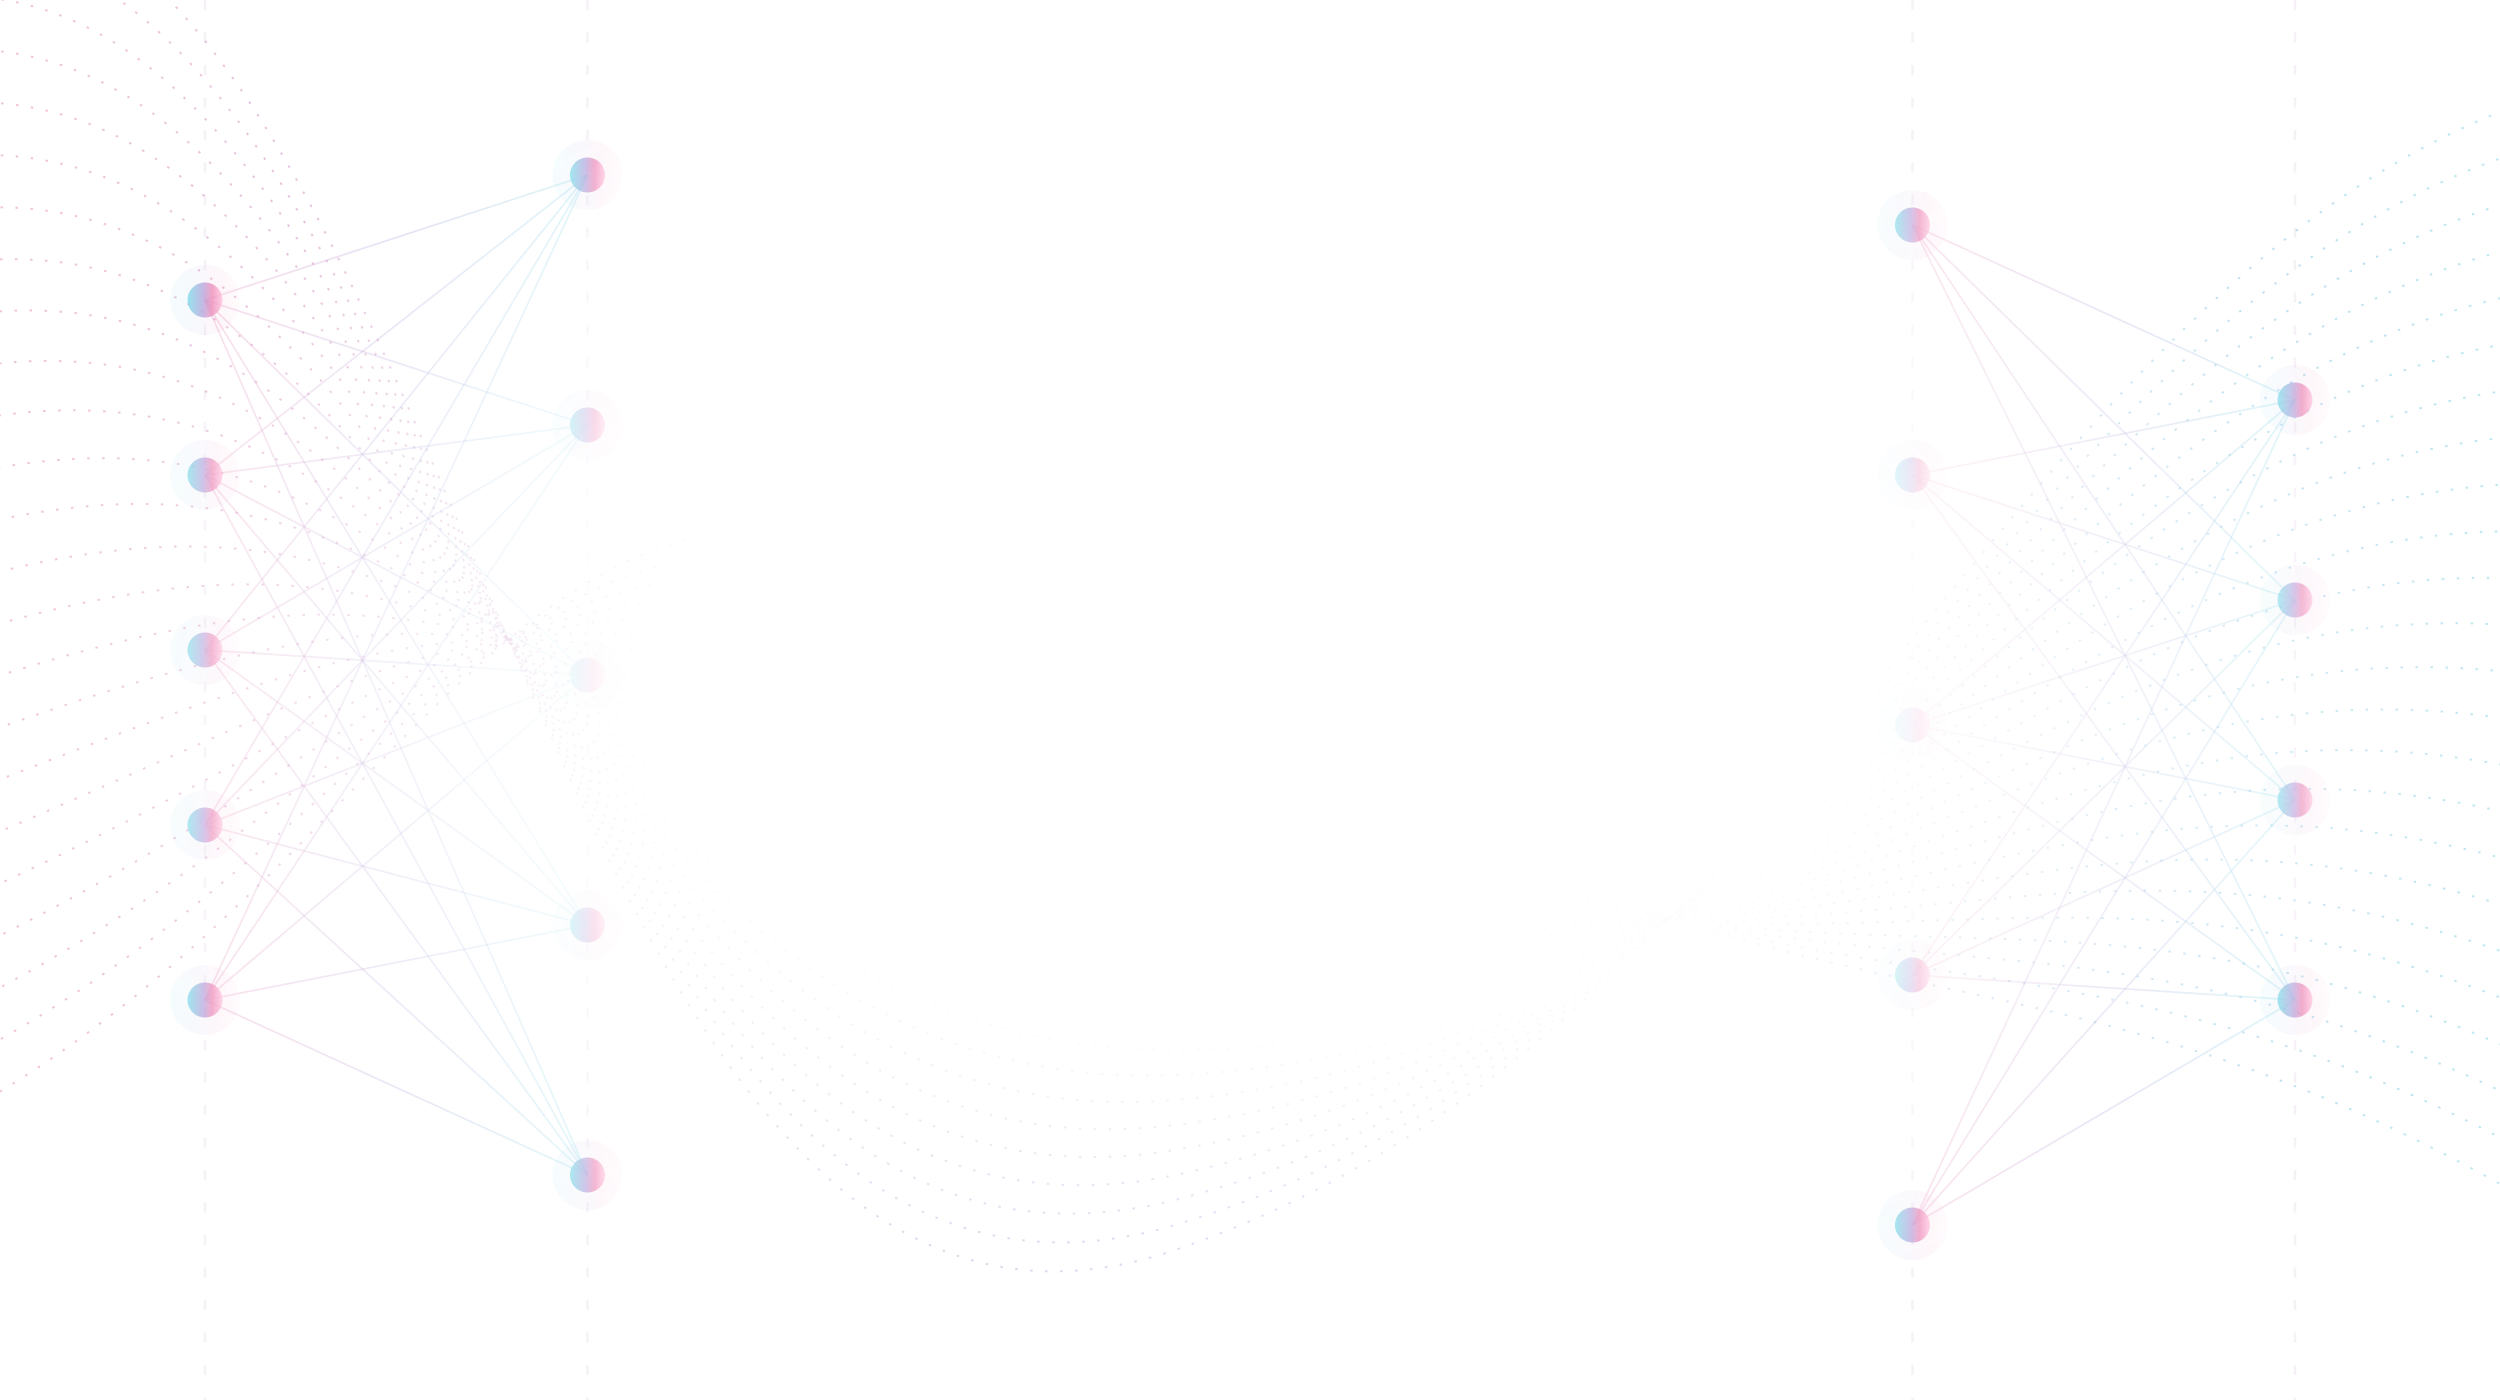
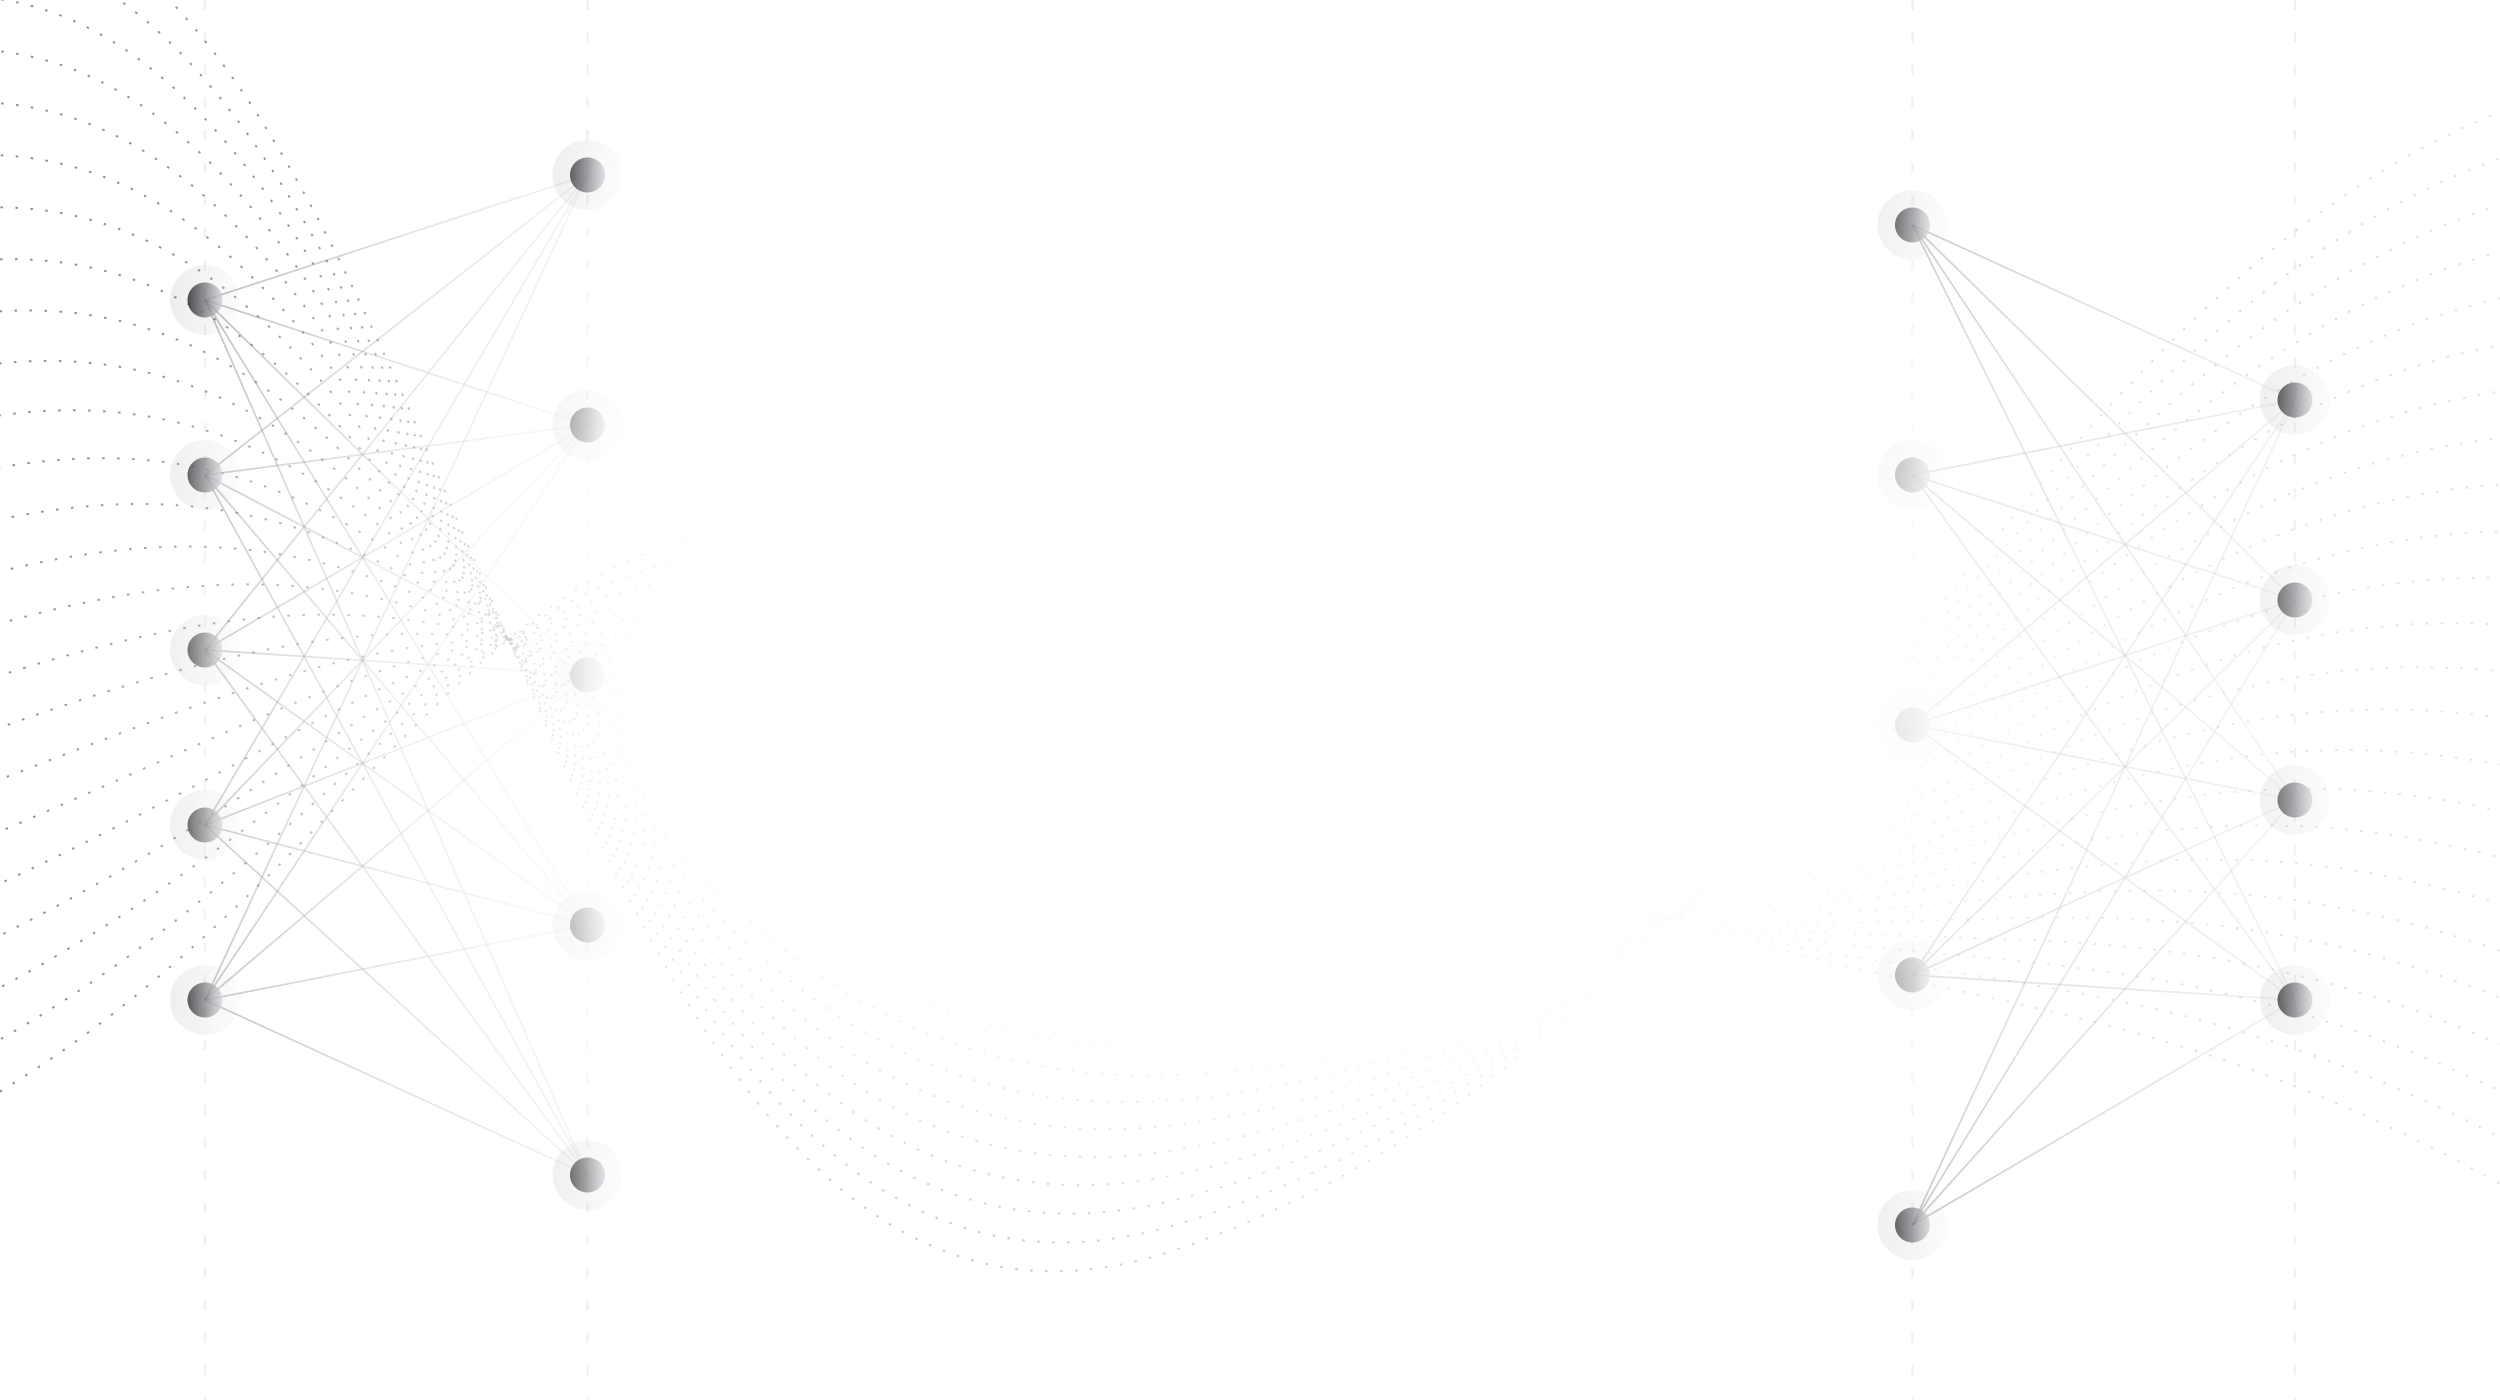
<svg xmlns="http://www.w3.org/2000/svg" width="1000" height="560" viewBox="0 0 1000 560" fill="none">
  <defs>
    <linearGradient id="signal">
-       <stop stop-color="#ec8bb8" />
-       <stop offset=".5" stop-color="#a295d4" />
-       <stop offset="1" stop-color="#79dce8" />
+       <stop stop-color="#1d1d1f" />
+       <stop offset=".5" stop-color="#86868b" />
+       <stop offset="1" stop-color="#d2d2d7" />
    </linearGradient>
    <linearGradient id="node">
-       <stop stop-color="#79dce8" />
-       <stop offset=".45" stop-color="#b6a5dc" />
-       <stop offset=".7" stop-color="#ec8bb8" />
-       <stop offset="1" stop-color="#ffc5df" />
+       <stop stop-color="#1d1d1f" />
+       <stop offset=".45" stop-color="#6e6e73" />
+       <stop offset=".7" stop-color="#a1a1a6" />
+       <stop offset="1" stop-color="#d2d2d7" />
    </linearGradient>
    <radialGradient id="fade">
      <stop stop-color="white" stop-opacity="0" />
      <stop offset=".48" stop-color="white" stop-opacity=".05" />
      <stop offset=".8" stop-color="white" stop-opacity=".7" />
      <stop offset="1" stop-color="white" />
    </radialGradient>
    <mask id="edges">
      <rect width="1000" height="560" fill="url(#fade)" />
    </mask>
  </defs>
  <g mask="url(#edges)">
    <path d="M-70 -35 C190 -135 190 595 470 500 S820 40 1090 25" stroke="url(#signal)" stroke-width=".8" stroke-dasharray="1 5" opacity=".52" />
    <path d="M-70 -13 C190 -113 190 573 470 490 S820 53 1090 47" stroke="url(#signal)" stroke-width=".8" stroke-dasharray="1 5" opacity=".52" />
    <path d="M-70 9 C190 -91 190 551 470 480 S820 66 1090 69" stroke="url(#signal)" stroke-width=".8" stroke-dasharray="1 5" opacity=".52" />
    <path d="M-70 31 C190 -69 190 529 470 470 S820 79 1090 91" stroke="url(#signal)" stroke-width=".8" stroke-dasharray="1 5" opacity=".52" />
    <path d="M-70 53 C190 -47 190 507 470 460 S820 92 1090 113" stroke="url(#signal)" stroke-width=".8" stroke-dasharray="1 5" opacity=".52" />
    <path d="M-70 75 C190 -25 190 485 470 450 S820 105 1090 135" stroke="url(#signal)" stroke-width=".8" stroke-dasharray="1 5" opacity=".52" />
    <path d="M-70 97 C190 -3 190 463 470 440 S820 118 1090 157" stroke="url(#signal)" stroke-width=".8" stroke-dasharray="1 5" opacity=".52" />
    <path d="M-70 119 C190 19 190 441 470 430 S820 131 1090 179" stroke="url(#signal)" stroke-width=".8" stroke-dasharray="1 5" opacity=".52" />
    <path d="M-70 141 C190 41 190 419 470 420 S820 144 1090 201" stroke="url(#signal)" stroke-width=".8" stroke-dasharray="1 5" opacity=".52" />
    <path d="M-70 163 C190 63 190 397 470 410 S820 157 1090 223" stroke="url(#signal)" stroke-width=".8" stroke-dasharray="1 5" opacity=".52" />
    <path d="M-70 185 C190 85 190 375 470 400 S820 170 1090 245" stroke="url(#signal)" stroke-width=".8" stroke-dasharray="1 5" opacity=".52" />
    <path d="M-70 207 C190 107 190 353 470 390 S820 183 1090 267" stroke="url(#signal)" stroke-width=".8" stroke-dasharray="1 5" opacity=".52" />
    <path d="M-70 229 C190 129 190 331 470 380 S820 196 1090 289" stroke="url(#signal)" stroke-width=".8" stroke-dasharray="1 5" opacity=".52" />
    <path d="M-70 251 C190 151 190 309 470 370 S820 209 1090 311" stroke="url(#signal)" stroke-width=".8" stroke-dasharray="1 5" opacity=".52" />
    <path d="M-70 273 C190 173 190 287 470 360 S820 222 1090 333" stroke="url(#signal)" stroke-width=".8" stroke-dasharray="1 5" opacity=".52" />
    <path d="M-70 295 C190 195 190 265 470 350 S820 235 1090 355" stroke="url(#signal)" stroke-width=".8" stroke-dasharray="1 5" opacity=".52" />
    <path d="M-70 317 C190 217 190 243 470 340 S820 248 1090 377" stroke="url(#signal)" stroke-width=".8" stroke-dasharray="1 5" opacity=".52" />
    <path d="M-70 339 C190 239 190 221 470 330 S820 261 1090 399" stroke="url(#signal)" stroke-width=".8" stroke-dasharray="1 5" opacity=".52" />
    <path d="M-70 361 C190 261 190 199 470 320 S820 274 1090 421" stroke="url(#signal)" stroke-width=".8" stroke-dasharray="1 5" opacity=".52" />
    <path d="M-70 383 C190 283 190 177 470 310 S820 287 1090 443" stroke="url(#signal)" stroke-width=".8" stroke-dasharray="1 5" opacity=".52" />
    <path d="M-70 405 C190 305 190 155 470 300 S820 300 1090 465" stroke="url(#signal)" stroke-width=".8" stroke-dasharray="1 5" opacity=".52" />
    <path d="M-70 427 C190 327 190 133 470 290 S820 313 1090 487" stroke="url(#signal)" stroke-width=".8" stroke-dasharray="1 5" opacity=".52" />
    <path d="M-70 449 C190 349 190 111 470 280 S820 326 1090 509" stroke="url(#signal)" stroke-width=".8" stroke-dasharray="1 5" opacity=".52" />
    <path d="M-70 471 C190 371 190 89 470 270 S820 339 1090 531" stroke="url(#signal)" stroke-width=".8" stroke-dasharray="1 5" opacity=".52" />
    <path d="M82 120L235 70" stroke="url(#signal)" stroke-width=".7" opacity=".28" />
    <path d="M82 120L235 170" stroke="url(#signal)" stroke-width=".7" opacity=".28" />
    <path d="M82 120L235 270" stroke="url(#signal)" stroke-width=".7" opacity=".28" />
    <path d="M82 120L235 370" stroke="url(#signal)" stroke-width=".7" opacity=".28" />
    <path d="M82 120L235 470" stroke="url(#signal)" stroke-width=".7" opacity=".28" />
    <path d="M82 190L235 70" stroke="url(#signal)" stroke-width=".7" opacity=".28" />
    <path d="M82 190L235 170" stroke="url(#signal)" stroke-width=".7" opacity=".28" />
    <path d="M82 190L235 270" stroke="url(#signal)" stroke-width=".7" opacity=".28" />
    <path d="M82 190L235 370" stroke="url(#signal)" stroke-width=".7" opacity=".28" />
    <path d="M82 190L235 470" stroke="url(#signal)" stroke-width=".7" opacity=".28" />
    <path d="M82 260L235 70" stroke="url(#signal)" stroke-width=".7" opacity=".28" />
    <path d="M82 260L235 170" stroke="url(#signal)" stroke-width=".7" opacity=".28" />
    <path d="M82 260L235 270" stroke="url(#signal)" stroke-width=".7" opacity=".28" />
    <path d="M82 260L235 370" stroke="url(#signal)" stroke-width=".7" opacity=".28" />
    <path d="M82 260L235 470" stroke="url(#signal)" stroke-width=".7" opacity=".28" />
    <path d="M82 330L235 70" stroke="url(#signal)" stroke-width=".7" opacity=".28" />
    <path d="M82 330L235 170" stroke="url(#signal)" stroke-width=".7" opacity=".28" />
    <path d="M82 330L235 270" stroke="url(#signal)" stroke-width=".7" opacity=".28" />
    <path d="M82 330L235 370" stroke="url(#signal)" stroke-width=".7" opacity=".28" />
    <path d="M82 330L235 470" stroke="url(#signal)" stroke-width=".7" opacity=".28" />
    <path d="M82 400L235 70" stroke="url(#signal)" stroke-width=".7" opacity=".28" />
    <path d="M82 400L235 170" stroke="url(#signal)" stroke-width=".7" opacity=".28" />
    <path d="M82 400L235 270" stroke="url(#signal)" stroke-width=".7" opacity=".28" />
    <path d="M82 400L235 370" stroke="url(#signal)" stroke-width=".7" opacity=".28" />
    <path d="M82 400L235 470" stroke="url(#signal)" stroke-width=".7" opacity=".28" />
    <path d="M765 90L918 160" stroke="url(#signal)" stroke-width=".7" opacity=".28" />
    <path d="M765 90L918 240" stroke="url(#signal)" stroke-width=".7" opacity=".28" />
    <path d="M765 90L918 320" stroke="url(#signal)" stroke-width=".7" opacity=".28" />
    <path d="M765 90L918 400" stroke="url(#signal)" stroke-width=".7" opacity=".28" />
    <path d="M765 190L918 160" stroke="url(#signal)" stroke-width=".7" opacity=".28" />
    <path d="M765 190L918 240" stroke="url(#signal)" stroke-width=".7" opacity=".28" />
    <path d="M765 190L918 320" stroke="url(#signal)" stroke-width=".7" opacity=".28" />
    <path d="M765 190L918 400" stroke="url(#signal)" stroke-width=".7" opacity=".28" />
    <path d="M765 290L918 160" stroke="url(#signal)" stroke-width=".7" opacity=".28" />
    <path d="M765 290L918 240" stroke="url(#signal)" stroke-width=".7" opacity=".28" />
    <path d="M765 290L918 320" stroke="url(#signal)" stroke-width=".7" opacity=".28" />
    <path d="M765 290L918 400" stroke="url(#signal)" stroke-width=".7" opacity=".28" />
    <path d="M765 390L918 160" stroke="url(#signal)" stroke-width=".7" opacity=".28" />
    <path d="M765 390L918 240" stroke="url(#signal)" stroke-width=".7" opacity=".28" />
    <path d="M765 390L918 320" stroke="url(#signal)" stroke-width=".7" opacity=".28" />
    <path d="M765 390L918 400" stroke="url(#signal)" stroke-width=".7" opacity=".28" />
    <path d="M765 490L918 160" stroke="url(#signal)" stroke-width=".7" opacity=".28" />
    <path d="M765 490L918 240" stroke="url(#signal)" stroke-width=".7" opacity=".28" />
    <path d="M765 490L918 320" stroke="url(#signal)" stroke-width=".7" opacity=".28" />
    <path d="M765 490L918 400" stroke="url(#signal)" stroke-width=".7" opacity=".28" />
-     <path d="M82 0V560" stroke="#b796c4" stroke-dasharray="4 9" opacity=".13" />
+     <path d="M82 0V560" stroke="#8e8e93" stroke-dasharray="4 9" opacity=".13" />
    <circle cx="82" cy="120" r="14" fill="url(#node)" opacity=".08" />
    <circle cx="82" cy="120" r="7" fill="url(#node)" opacity=".78" />
    <circle cx="82" cy="190" r="14" fill="url(#node)" opacity=".08" />
    <circle cx="82" cy="190" r="7" fill="url(#node)" opacity=".78" />
    <circle cx="82" cy="260" r="14" fill="url(#node)" opacity=".08" />
    <circle cx="82" cy="260" r="7" fill="url(#node)" opacity=".78" />
    <circle cx="82" cy="330" r="14" fill="url(#node)" opacity=".08" />
    <circle cx="82" cy="330" r="7" fill="url(#node)" opacity=".78" />
    <circle cx="82" cy="400" r="14" fill="url(#node)" opacity=".08" />
    <circle cx="82" cy="400" r="7" fill="url(#node)" opacity=".78" />
-     <path d="M235 0V560" stroke="#b796c4" stroke-dasharray="4 9" opacity=".13" />
+     <path d="M235 0V560" stroke="#8e8e93" stroke-dasharray="4 9" opacity=".13" />
    <circle cx="235" cy="70" r="14" fill="url(#node)" opacity=".08" />
    <circle cx="235" cy="70" r="7" fill="url(#node)" opacity=".78" />
    <circle cx="235" cy="170" r="14" fill="url(#node)" opacity=".08" />
    <circle cx="235" cy="170" r="7" fill="url(#node)" opacity=".78" />
    <circle cx="235" cy="270" r="14" fill="url(#node)" opacity=".08" />
    <circle cx="235" cy="270" r="7" fill="url(#node)" opacity=".78" />
    <circle cx="235" cy="370" r="14" fill="url(#node)" opacity=".08" />
    <circle cx="235" cy="370" r="7" fill="url(#node)" opacity=".78" />
    <circle cx="235" cy="470" r="14" fill="url(#node)" opacity=".08" />
    <circle cx="235" cy="470" r="7" fill="url(#node)" opacity=".78" />
-     <path d="M765 0V560" stroke="#b796c4" stroke-dasharray="4 9" opacity=".13" />
+     <path d="M765 0V560" stroke="#8e8e93" stroke-dasharray="4 9" opacity=".13" />
    <circle cx="765" cy="90" r="14" fill="url(#node)" opacity=".08" />
    <circle cx="765" cy="90" r="7" fill="url(#node)" opacity=".78" />
    <circle cx="765" cy="190" r="14" fill="url(#node)" opacity=".08" />
    <circle cx="765" cy="190" r="7" fill="url(#node)" opacity=".78" />
    <circle cx="765" cy="290" r="14" fill="url(#node)" opacity=".08" />
    <circle cx="765" cy="290" r="7" fill="url(#node)" opacity=".78" />
    <circle cx="765" cy="390" r="14" fill="url(#node)" opacity=".08" />
    <circle cx="765" cy="390" r="7" fill="url(#node)" opacity=".78" />
    <circle cx="765" cy="490" r="14" fill="url(#node)" opacity=".08" />
    <circle cx="765" cy="490" r="7" fill="url(#node)" opacity=".78" />
-     <path d="M918 0V560" stroke="#b796c4" stroke-dasharray="4 9" opacity=".13" />
+     <path d="M918 0V560" stroke="#8e8e93" stroke-dasharray="4 9" opacity=".13" />
    <circle cx="918" cy="160" r="14" fill="url(#node)" opacity=".08" />
    <circle cx="918" cy="160" r="7" fill="url(#node)" opacity=".78" />
    <circle cx="918" cy="240" r="14" fill="url(#node)" opacity=".08" />
    <circle cx="918" cy="240" r="7" fill="url(#node)" opacity=".78" />
    <circle cx="918" cy="320" r="14" fill="url(#node)" opacity=".08" />
    <circle cx="918" cy="320" r="7" fill="url(#node)" opacity=".78" />
    <circle cx="918" cy="400" r="14" fill="url(#node)" opacity=".08" />
    <circle cx="918" cy="400" r="7" fill="url(#node)" opacity=".78" />
  </g>
</svg>
